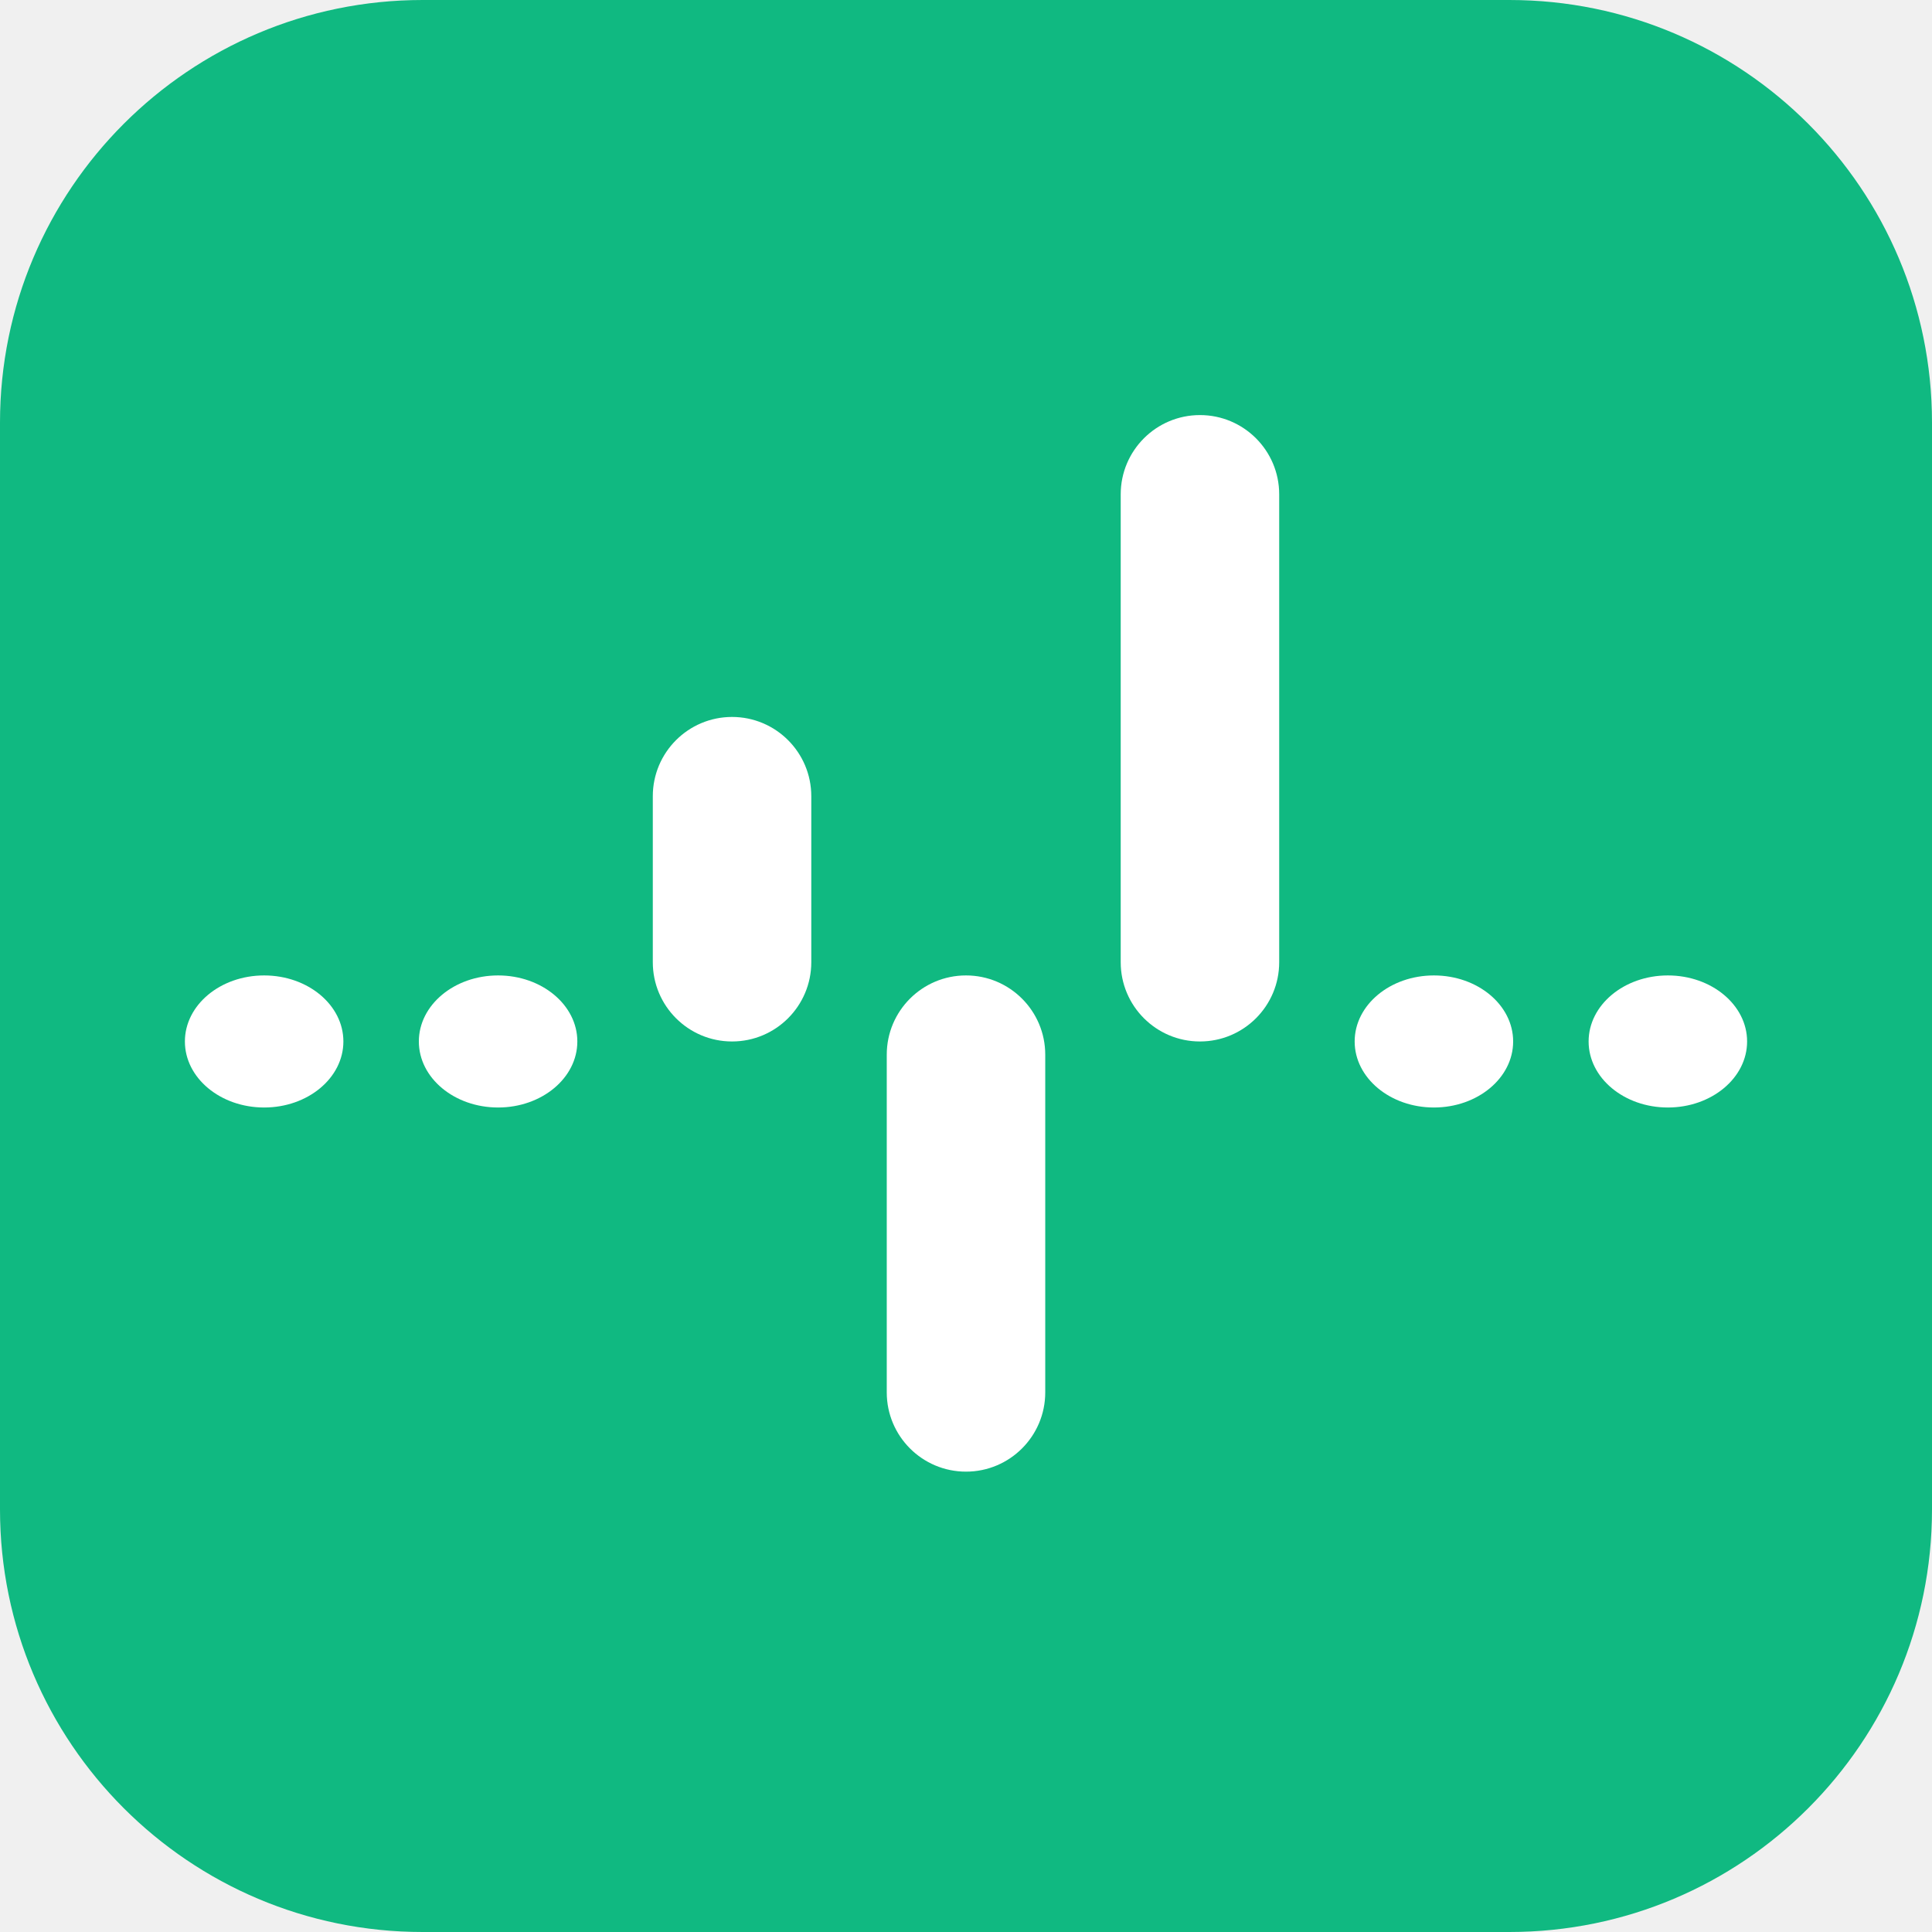
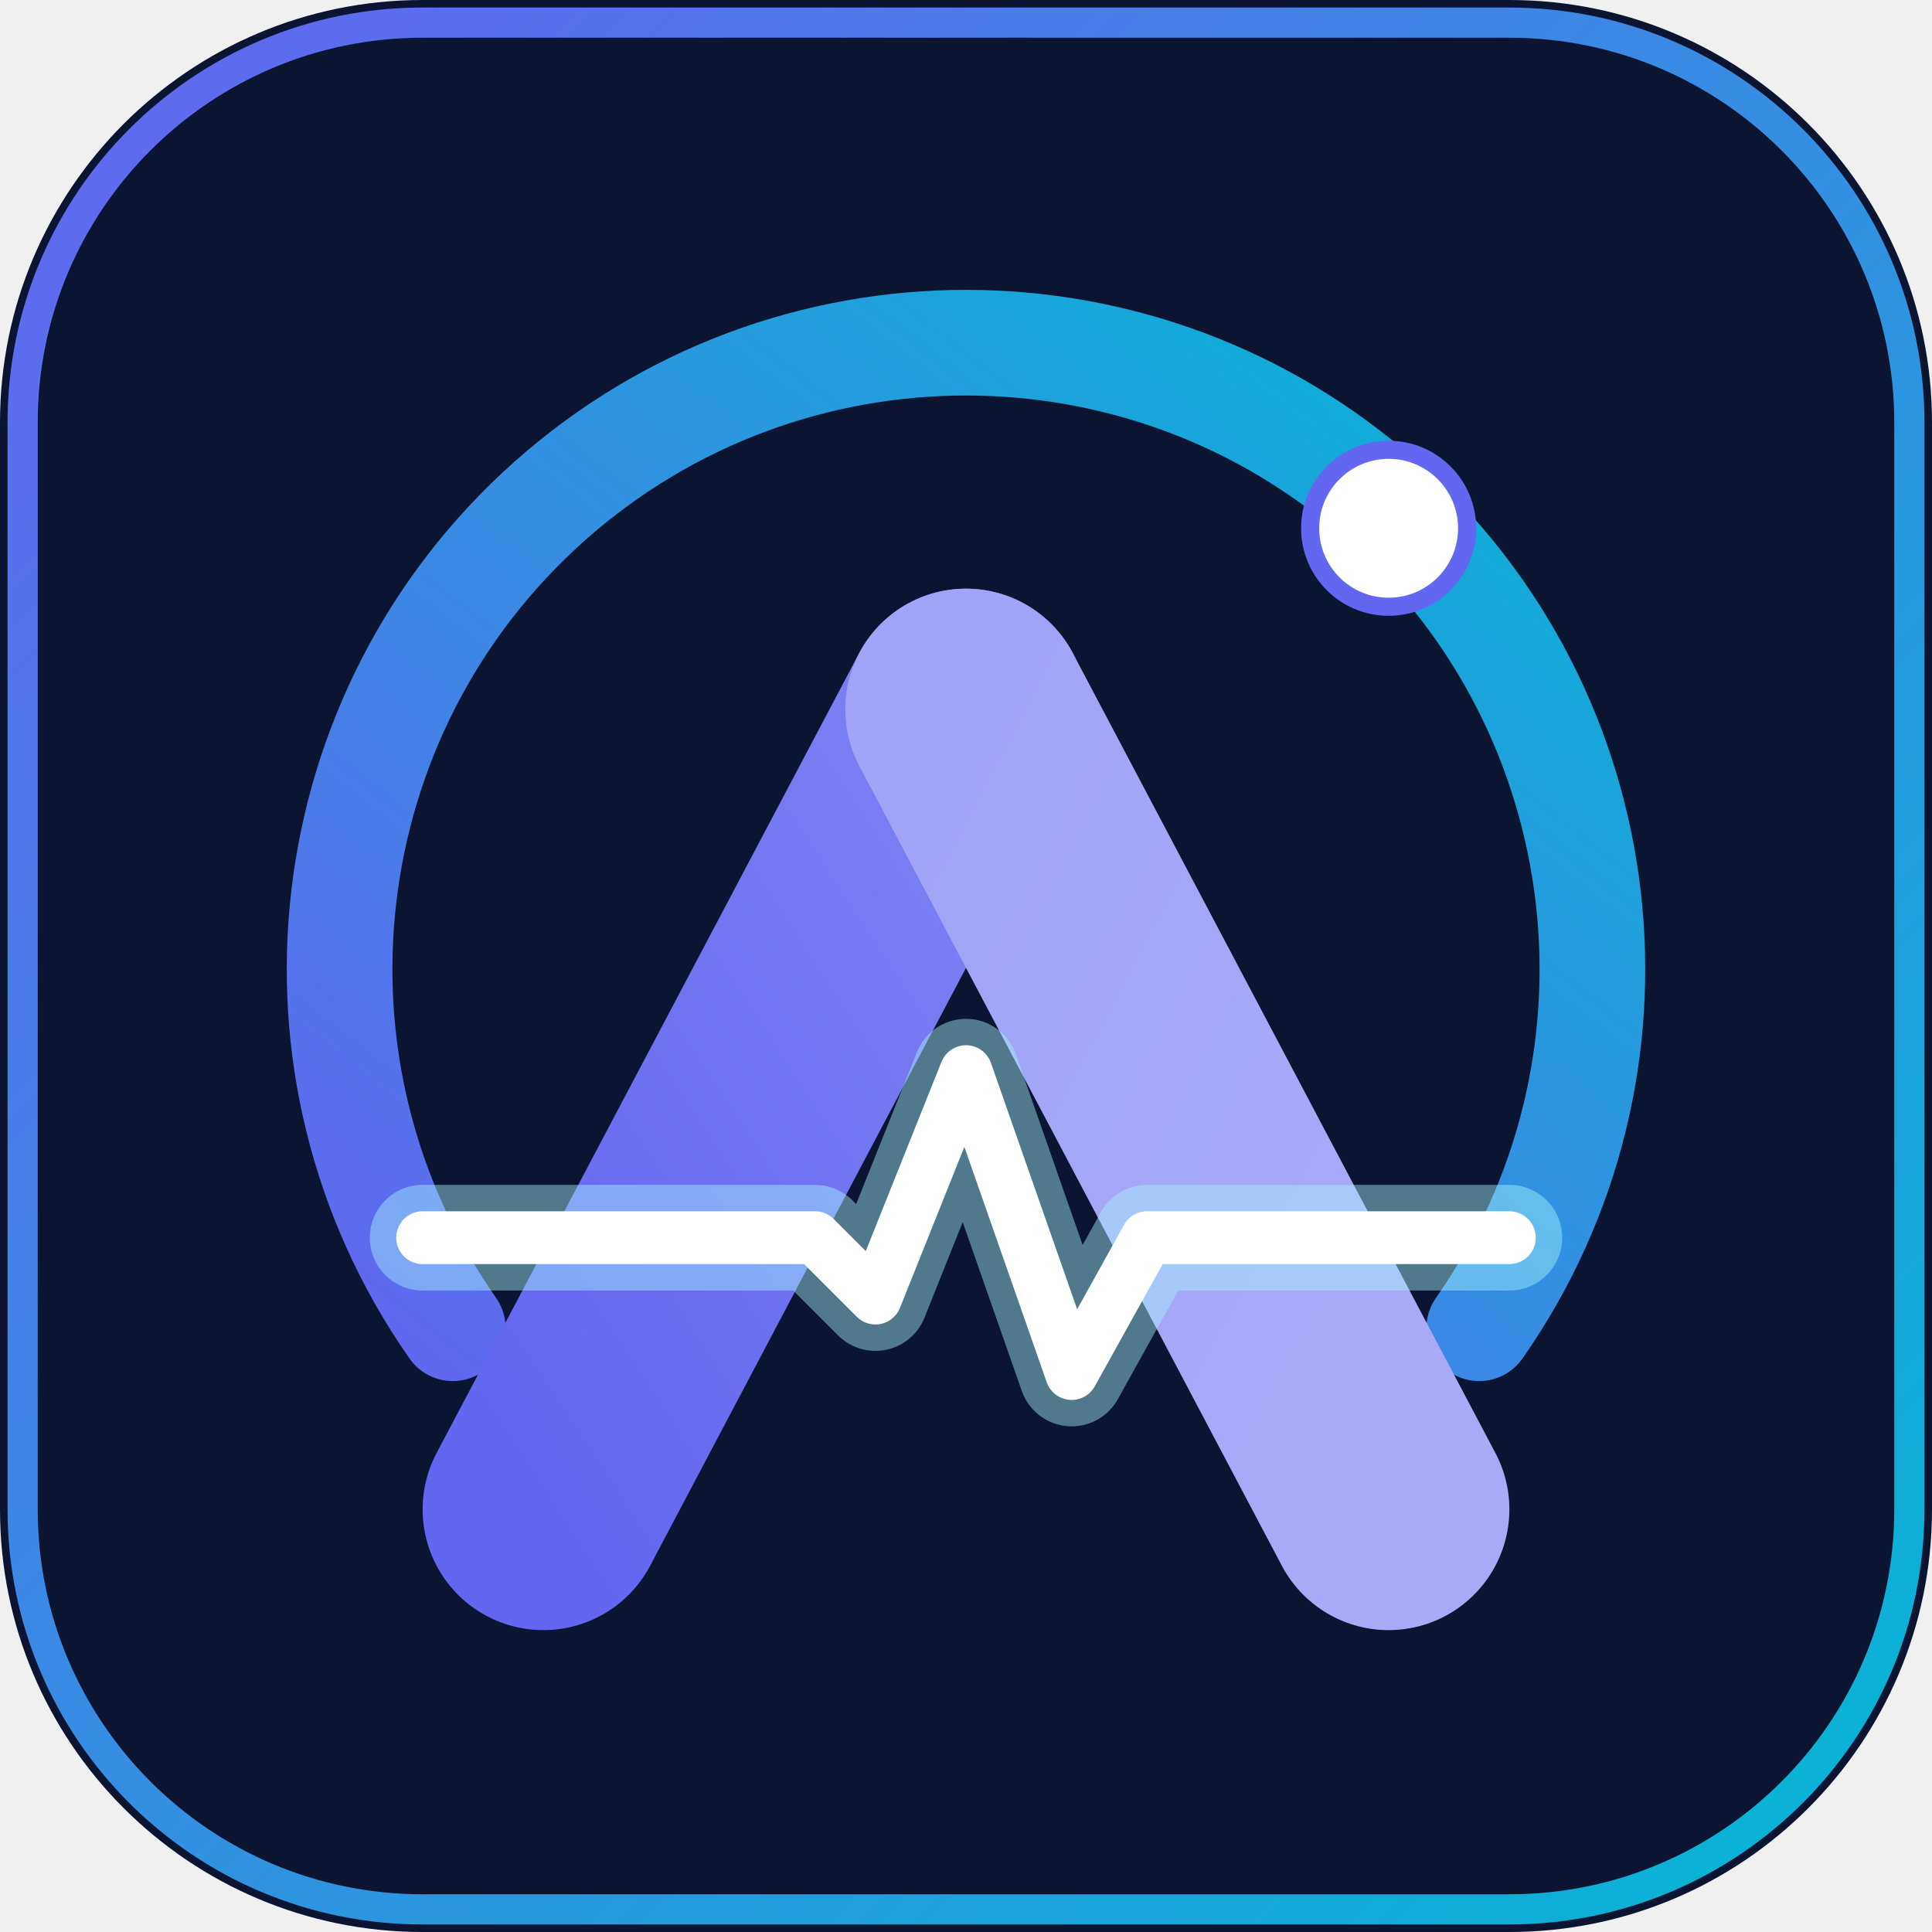
- <svg xmlns="http://www.w3.org/2000/svg" width="1024" height="1024" viewBox="0 0 1024 1024">
-   <rect width="1024" height="1024" rx="224" fill="#10b981" />
-   <rect x="98" y="517" width="84" height="70" rx="42" fill="#ffffff" />
-   <rect x="222" y="517" width="84" height="70" rx="42" fill="#ffffff" />
-   <rect x="346" y="380" width="84" height="172" rx="42" fill="#ffffff" />
-   <rect x="470" y="517" width="84" height="263" rx="42" fill="#ffffff" />
-   <rect x="594" y="220" width="84" height="332" rx="42" fill="#ffffff" />
-   <rect x="718" y="517" width="84" height="70" rx="42" fill="#ffffff" />
-   <rect x="842" y="517" width="84" height="70" rx="42" fill="#ffffff" />
+ <svg xmlns="http://www.w3.org/2000/svg" viewBox="0 0 128 128" width="1024" height="1024">
+   <defs>
+     <linearGradient id="border" x1="0" y1="0" x2="1" y2="1">
+       <stop stop-color="#6366f1" />
+       <stop offset="1" stop-color="#06b6d4" />
+     </linearGradient>
+     <linearGradient id="ring" x1="0" y1="1" x2="1" y2="0">
+       <stop stop-color="#6366f1" />
+       <stop offset="1" stop-color="#06b6d4" />
+     </linearGradient>
+     <linearGradient id="left" x1="0" y1="1" x2=".8" y2="0">
+       <stop stop-color="#6366f1" />
+       <stop offset="1" stop-color="#7c7ef2" />
+     </linearGradient>
+     <linearGradient id="right" x1="0" y1="0" x2="1" y2="1">
+       <stop stop-color="#a1a3f6" />
+       <stop offset="1" stop-color="#a9aaf7" />
+     </linearGradient>
+   </defs>
+   <rect width="128" height="128" rx="28" fill="#0b1430" />
+   <rect x="1.5" y="1.5" width="125" height="125" rx="26.5" fill="none" stroke="url(#border)" stroke-width="2" />
+   <path d="M30 88 A41.5 41.5 0 1 1 98 88" fill="none" stroke="url(#ring)" stroke-width="7" stroke-linecap="round" />
+   <circle cx="92" cy="35" r="5.2" fill="white" stroke="#6366f1" stroke-width="1.2" />
+   <path d="M36 100 L64 47" fill="none" stroke="url(#left)" stroke-width="16" stroke-linecap="round" />
+   <path d="M64 47 L92 100" fill="none" stroke="url(#right)" stroke-width="16" stroke-linecap="round" />
+   <path d="M28 82 H54 L58 86 L64 71 L71 91 L76 82 H100" fill="none" stroke="#a5f3fc" opacity=".45" stroke-width="7" stroke-linecap="round" stroke-linejoin="round" />
+   <path d="M28 82 H54 L58 86 L64 71 L71 91 L76 82 H100" fill="none" stroke="white" stroke-width="3.5" stroke-linecap="round" stroke-linejoin="round" />
</svg>
